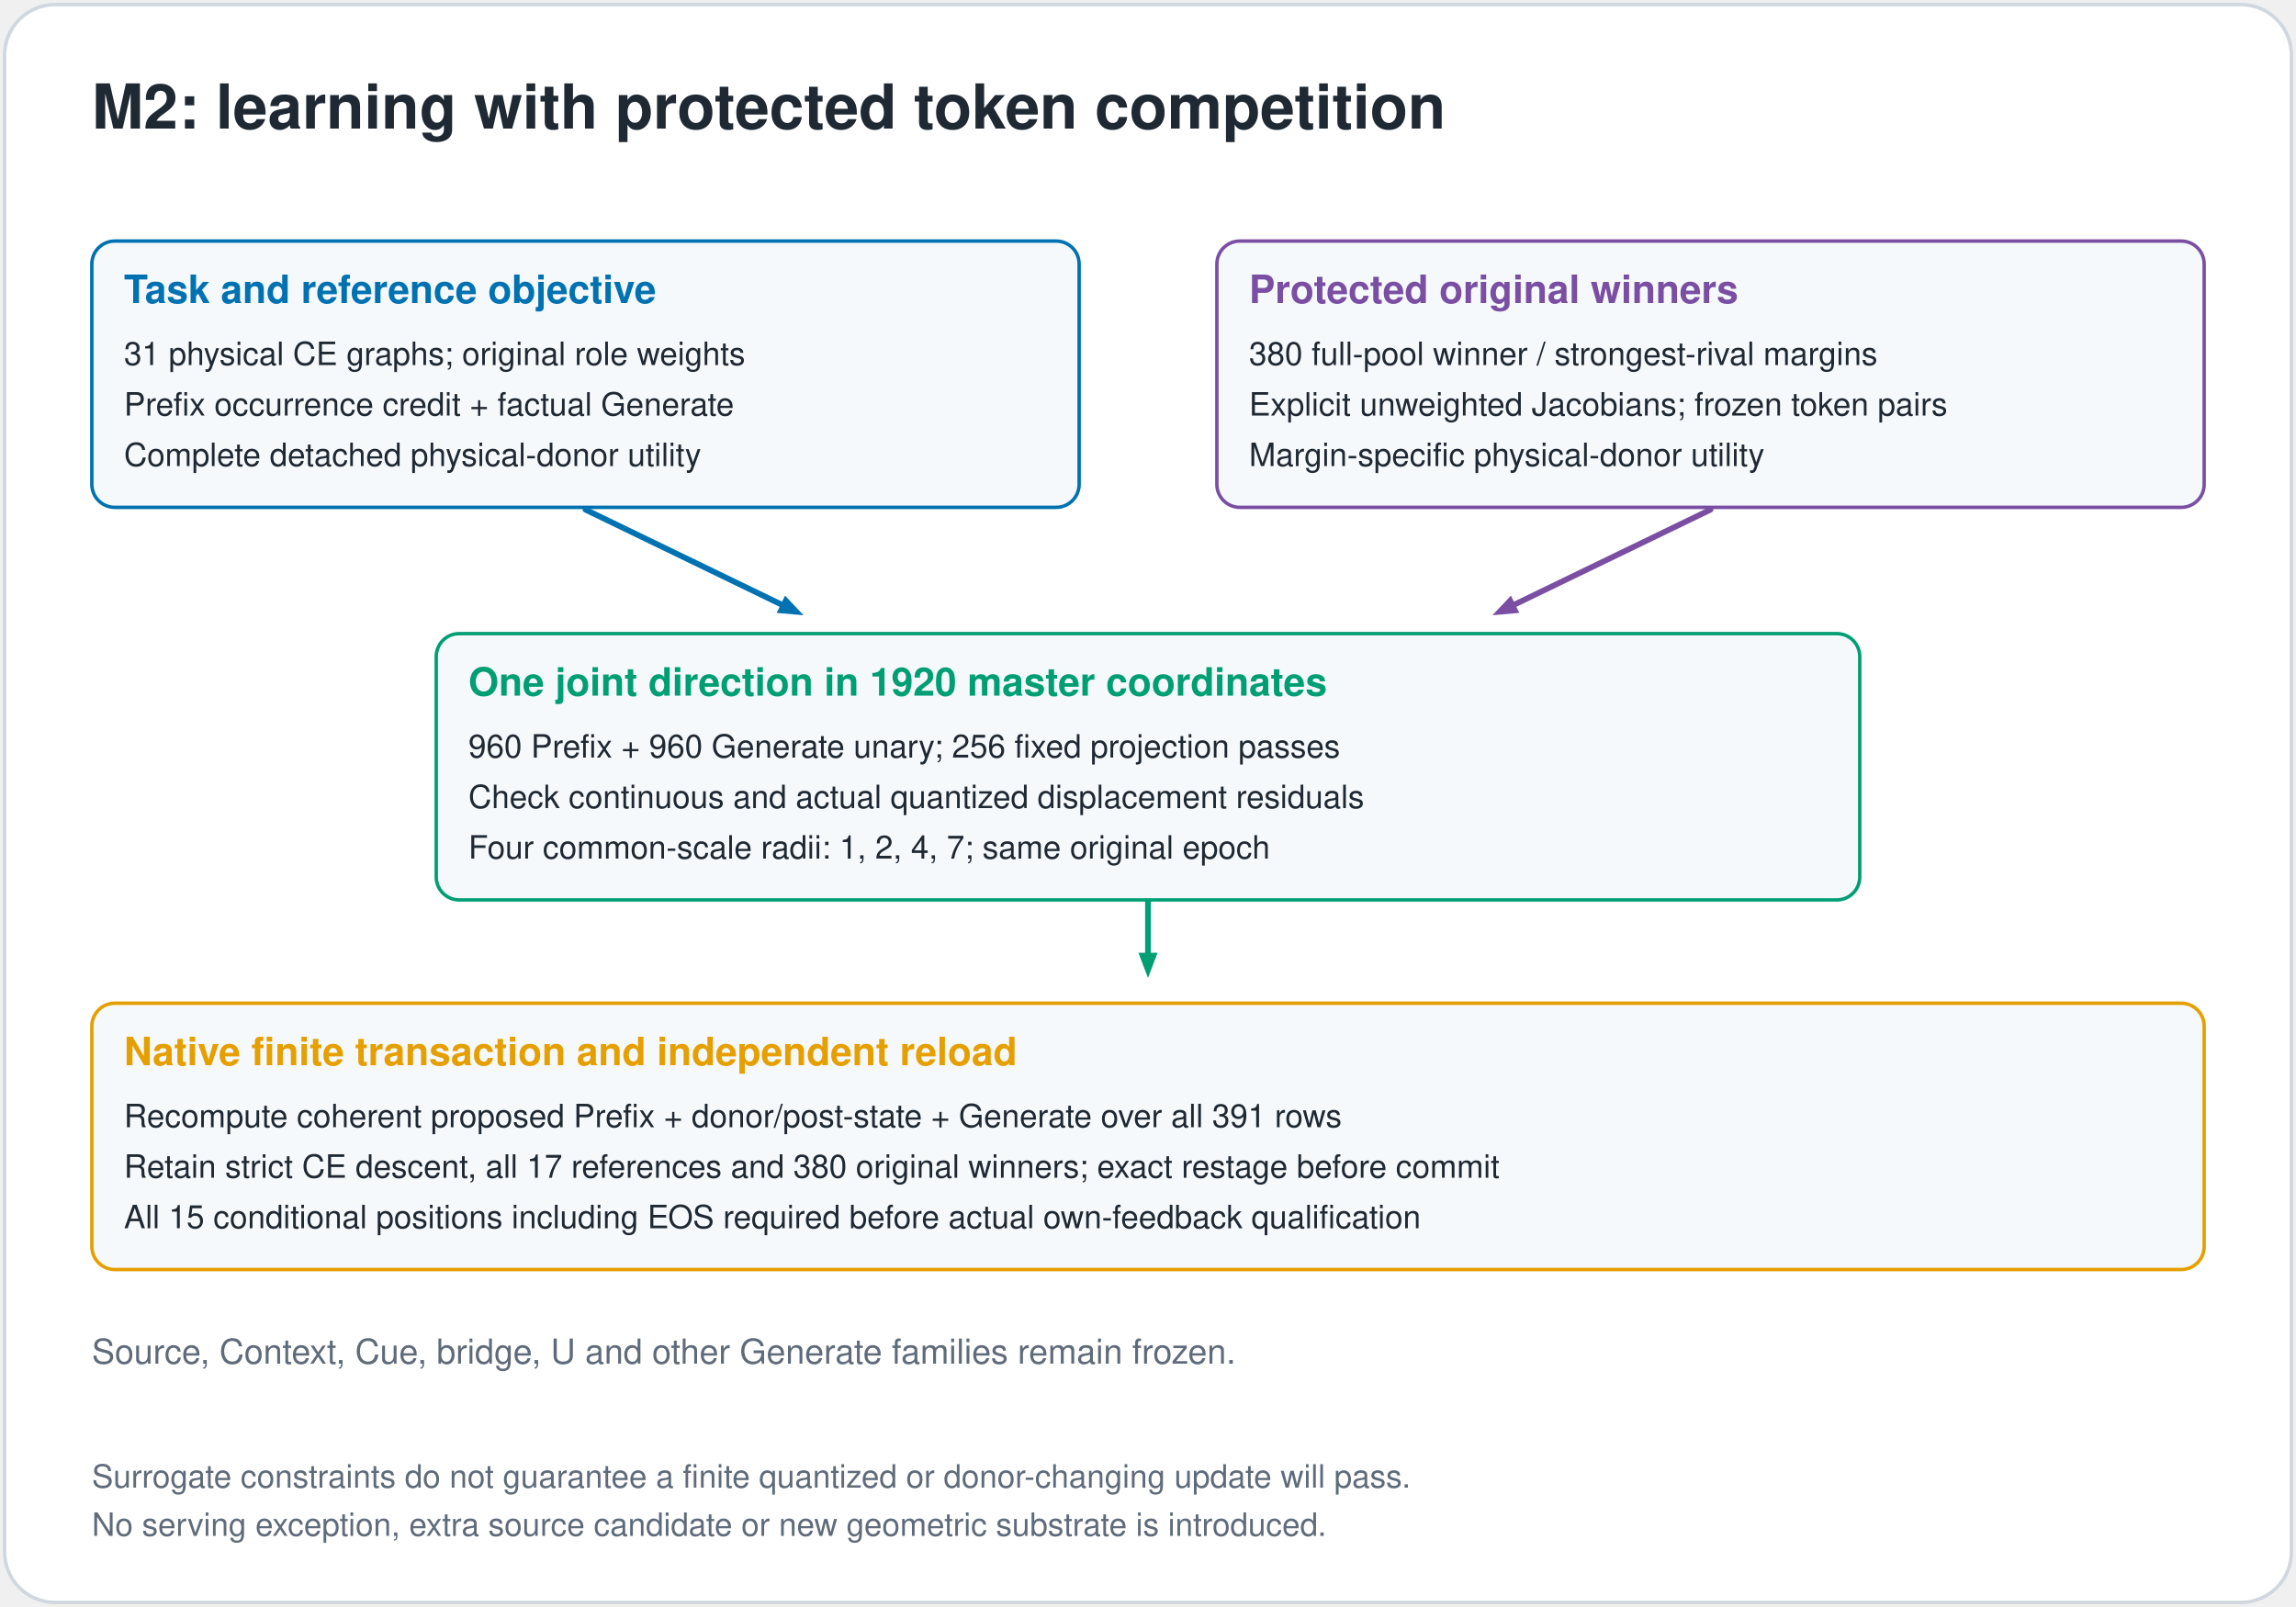
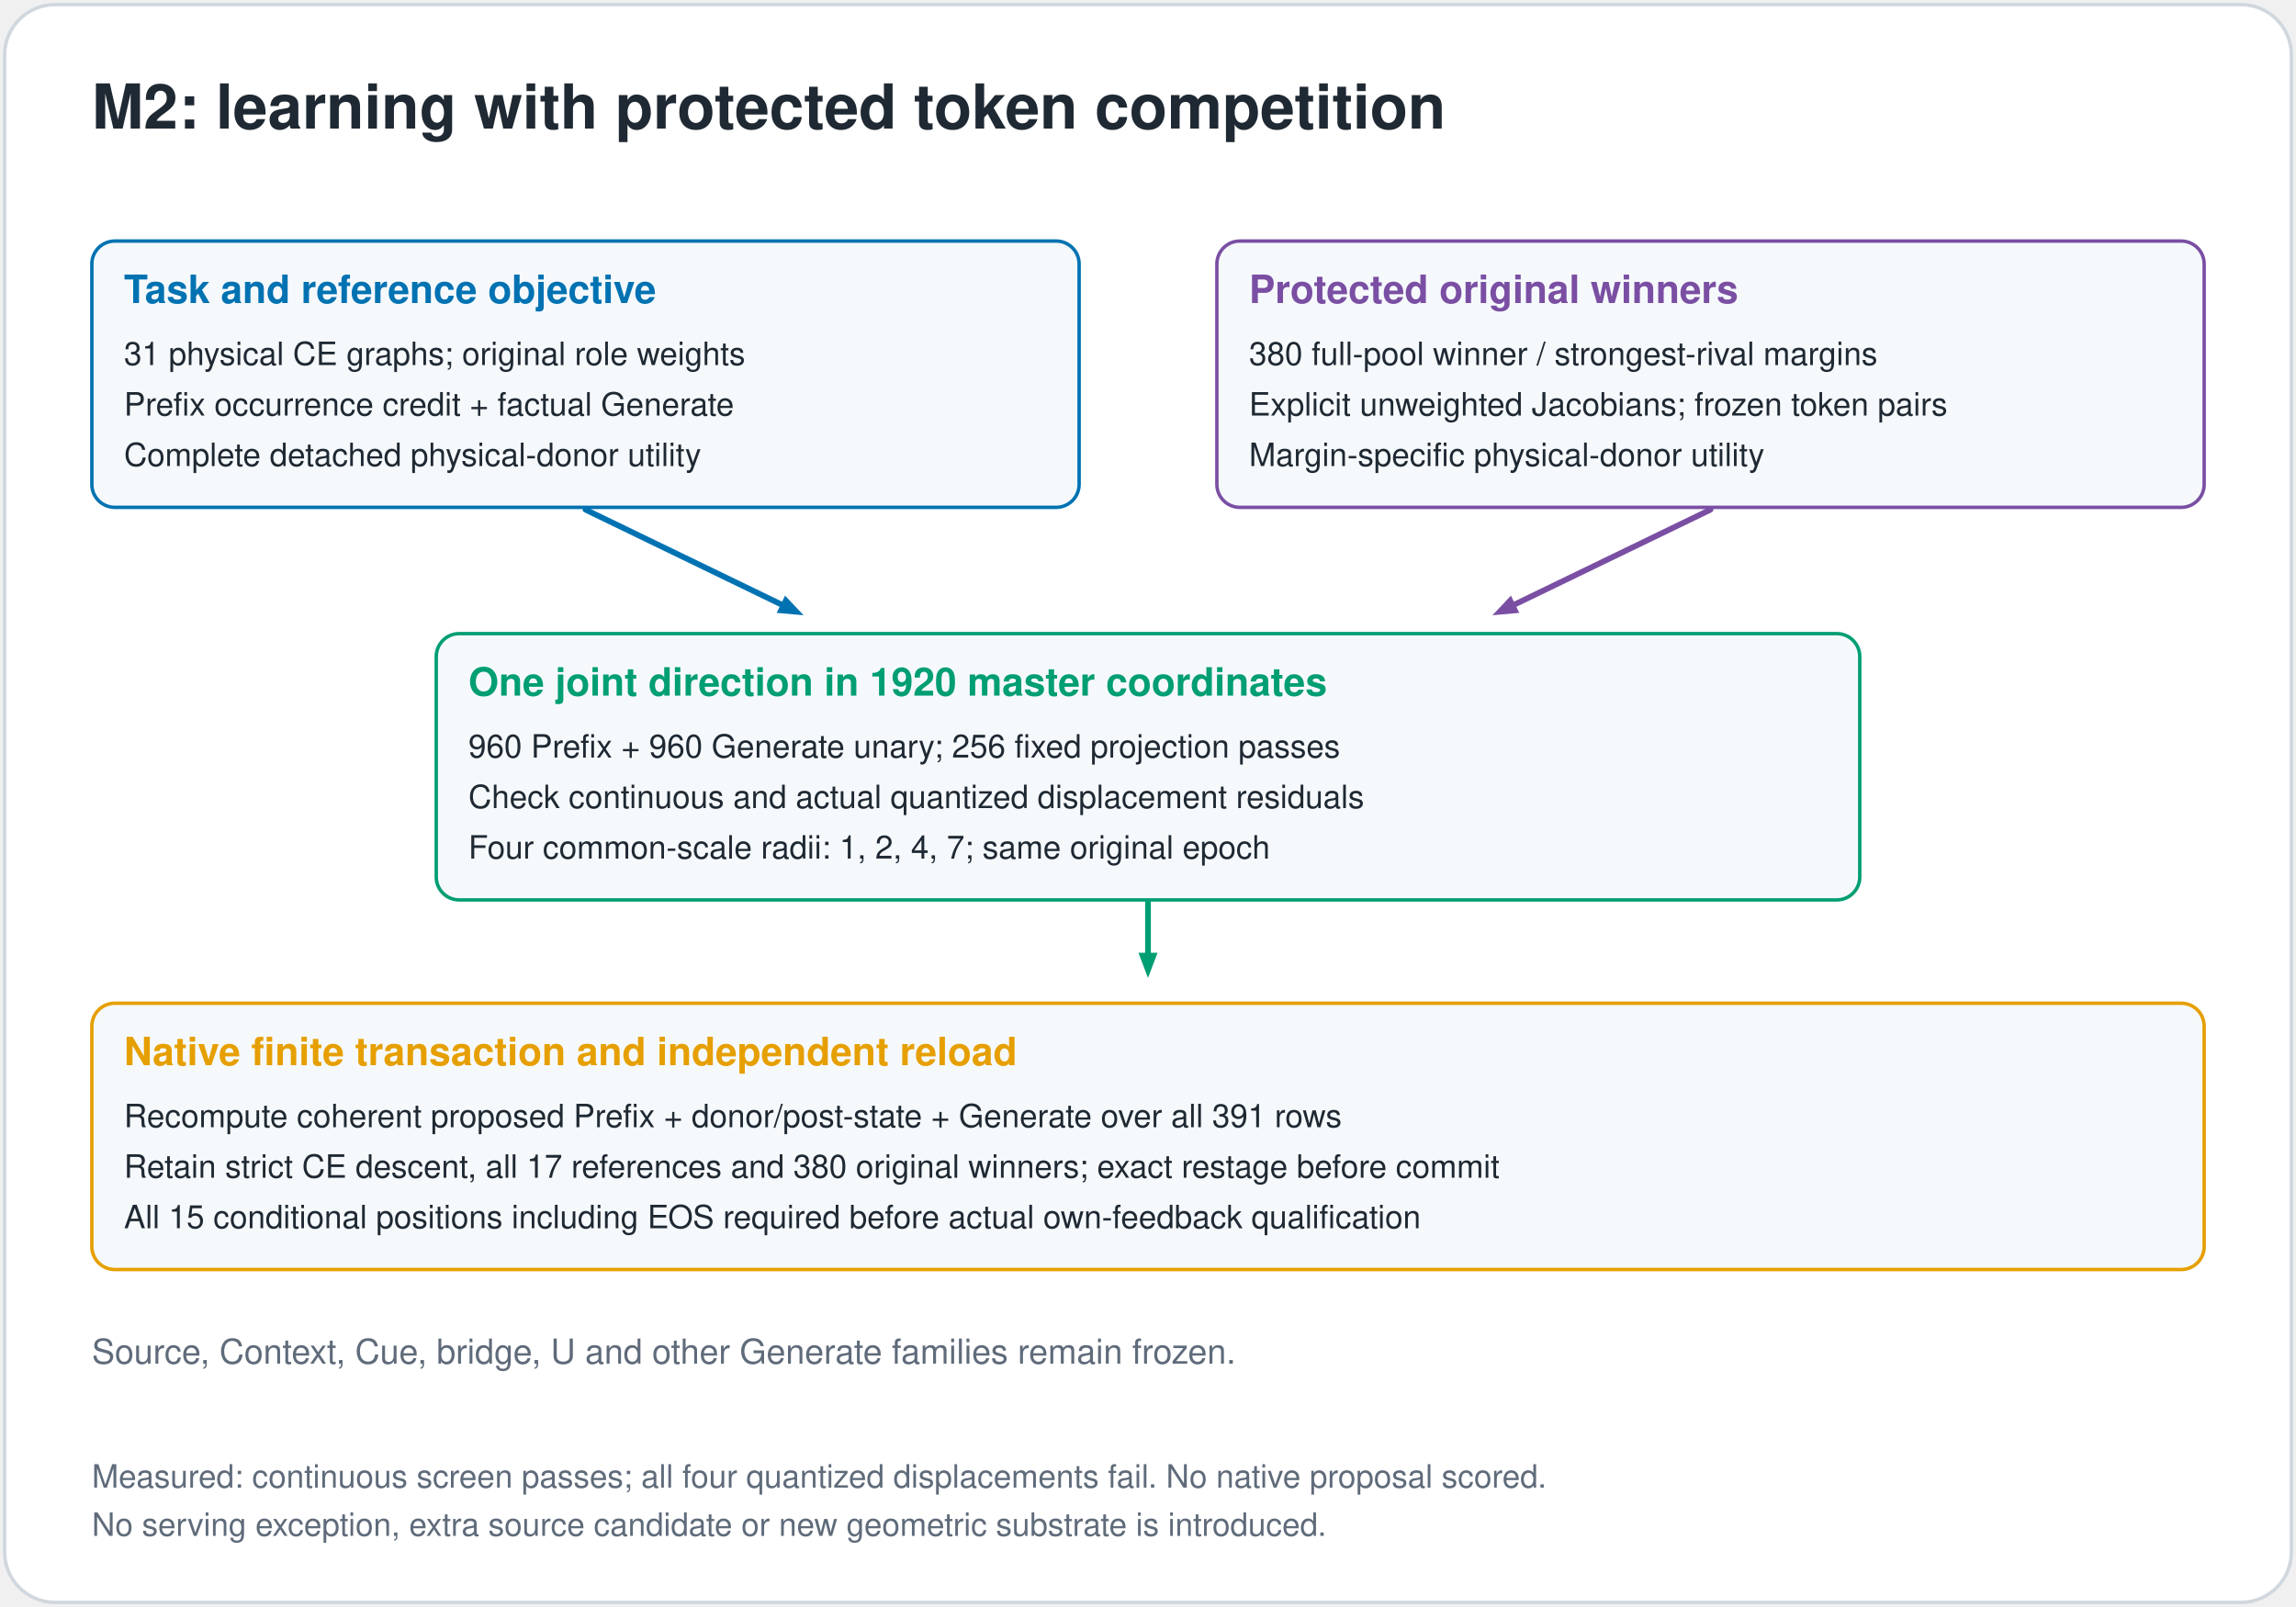
<svg xmlns="http://www.w3.org/2000/svg" viewBox="0 0 1000 700" width="900" height="630" role="img" aria-labelledby="t d" font-family="-apple-system, BlinkMacSystemFont, 'Segoe UI', Helvetica, Arial, sans-serif">
  <rect x="2" y="2" width="996" height="696" rx="22" fill="#ffffff" stroke="#d0d7de" stroke-width="1.5" />
  <text x="40" y="56" font-size="27" font-weight="700" fill="#1f2933">M2: learning with protected token competition</text>
  <rect x="40" y="105" width="430" height="116" rx="10" fill="#f6f9fc" fill-opacity="1" stroke="#0072B2" stroke-width="1.5" stroke-opacity="1" />
  <text x="54" y="132" font-size="17" fill="#0072B2" fill-opacity="1" text-anchor="start" font-weight="bold">Task and reference objective</text>
  <text x="54" y="159" font-size="14" fill="#1f2933" fill-opacity="1" text-anchor="start" font-weight="normal">31 physical CE graphs; original role weights</text>
  <text x="54" y="181" font-size="14" fill="#1f2933" fill-opacity="1" text-anchor="start" font-weight="normal">Prefix occurrence credit + factual Generate</text>
  <text x="54" y="203" font-size="14" fill="#1f2933" fill-opacity="1" text-anchor="start" font-weight="normal">Complete detached physical-donor utility</text>
  <rect x="530" y="105" width="430" height="116" rx="10" fill="#f6f9fc" fill-opacity="1" stroke="#7A4FA3" stroke-width="1.5" stroke-opacity="1" />
  <text x="544" y="132" font-size="17" fill="#7A4FA3" fill-opacity="1" text-anchor="start" font-weight="bold">Protected original winners</text>
  <text x="544" y="159" font-size="14" fill="#1f2933" fill-opacity="1" text-anchor="start" font-weight="normal">380 full-pool winner / strongest-rival margins</text>
  <text x="544" y="181" font-size="14" fill="#1f2933" fill-opacity="1" text-anchor="start" font-weight="normal">Explicit unweighted Jacobians; frozen token pairs</text>
  <text x="544" y="203" font-size="14" fill="#1f2933" fill-opacity="1" text-anchor="start" font-weight="normal">Margin-specific physical-donor utility</text>
  <line x1="255" y1="222" x2="344.06" y2="265.12" stroke="#0072B2" stroke-width="2.5" stroke-opacity="1" stroke-linecap="round" />
  <polygon points="350,268 338.28,266.97 341.92,259.44" fill="#0072B2" fill-opacity="1" />
  <line x1="745" y1="222" x2="655.94" y2="265.12" stroke="#7A4FA3" stroke-width="2.5" stroke-opacity="1" stroke-linecap="round" />
  <polygon points="650,268 658.08,259.44 661.72,266.97" fill="#7A4FA3" fill-opacity="1" />
  <rect x="190" y="276" width="620" height="116" rx="10" fill="#f6f9fc" fill-opacity="1" stroke="#009E73" stroke-width="1.5" stroke-opacity="1" />
  <text x="204" y="303" font-size="17" fill="#009E73" fill-opacity="1" text-anchor="start" font-weight="bold">One joint direction in 1920 master coordinates</text>
  <text x="204" y="330" font-size="14" fill="#1f2933" fill-opacity="1" text-anchor="start" font-weight="normal">960 Prefix + 960 Generate unary; 256 fixed projection passes</text>
  <text x="204" y="352" font-size="14" fill="#1f2933" fill-opacity="1" text-anchor="start" font-weight="normal">Check continuous and actual quantized displacement residuals</text>
  <text x="204" y="374" font-size="14" fill="#1f2933" fill-opacity="1" text-anchor="start" font-weight="normal">Four common-scale radii: 1, 2, 4, 7; same original epoch</text>
  <line x1="500" y1="393" x2="500" y2="419.4" stroke="#009E73" stroke-width="2.5" stroke-opacity="1" stroke-linecap="round" />
  <polygon points="500,426 495.82,415 504.18,415" fill="#009E73" fill-opacity="1" />
  <rect x="40" y="437" width="920" height="116" rx="10" fill="#f6f9fc" fill-opacity="1" stroke="#E69F00" stroke-width="1.5" stroke-opacity="1" />
  <text x="54" y="464" font-size="17" fill="#E69F00" fill-opacity="1" text-anchor="start" font-weight="bold">Native finite transaction and independent reload</text>
  <text x="54" y="491" font-size="14" fill="#1f2933" fill-opacity="1" text-anchor="start" font-weight="normal">Recompute coherent proposed Prefix + donor/post-state + Generate over all 391 rows</text>
  <text x="54" y="513" font-size="14" fill="#1f2933" fill-opacity="1" text-anchor="start" font-weight="normal">Retain strict CE descent, all 17 references and 380 original winners; exact restage before commit</text>
  <text x="54" y="535" font-size="14" fill="#1f2933" fill-opacity="1" text-anchor="start" font-weight="normal">All 15 conditional positions including EOS required before actual own-feedback qualification</text>
  <text x="40" y="594" font-size="15" fill="#5f6b7a" fill-opacity="1" text-anchor="start" font-weight="normal">Source, Context, Cue, bridge, U and other Generate families remain frozen.</text>
-   <text x="40" y="648" font-size="14" fill="#5f6b7a">Surrogate constraints do not guarantee a finite quantized or donor-changing update will pass.</text>
+   <text x="40" y="648" font-size="14" fill="#5f6b7a">Measured: continuous screen passes; all four quantized displacements fail. No native proposal scored.</text>
  <text x="40" y="669" font-size="14" fill="#5f6b7a">No serving exception, extra source candidate or new geometric substrate is introduced.</text>
</svg>
